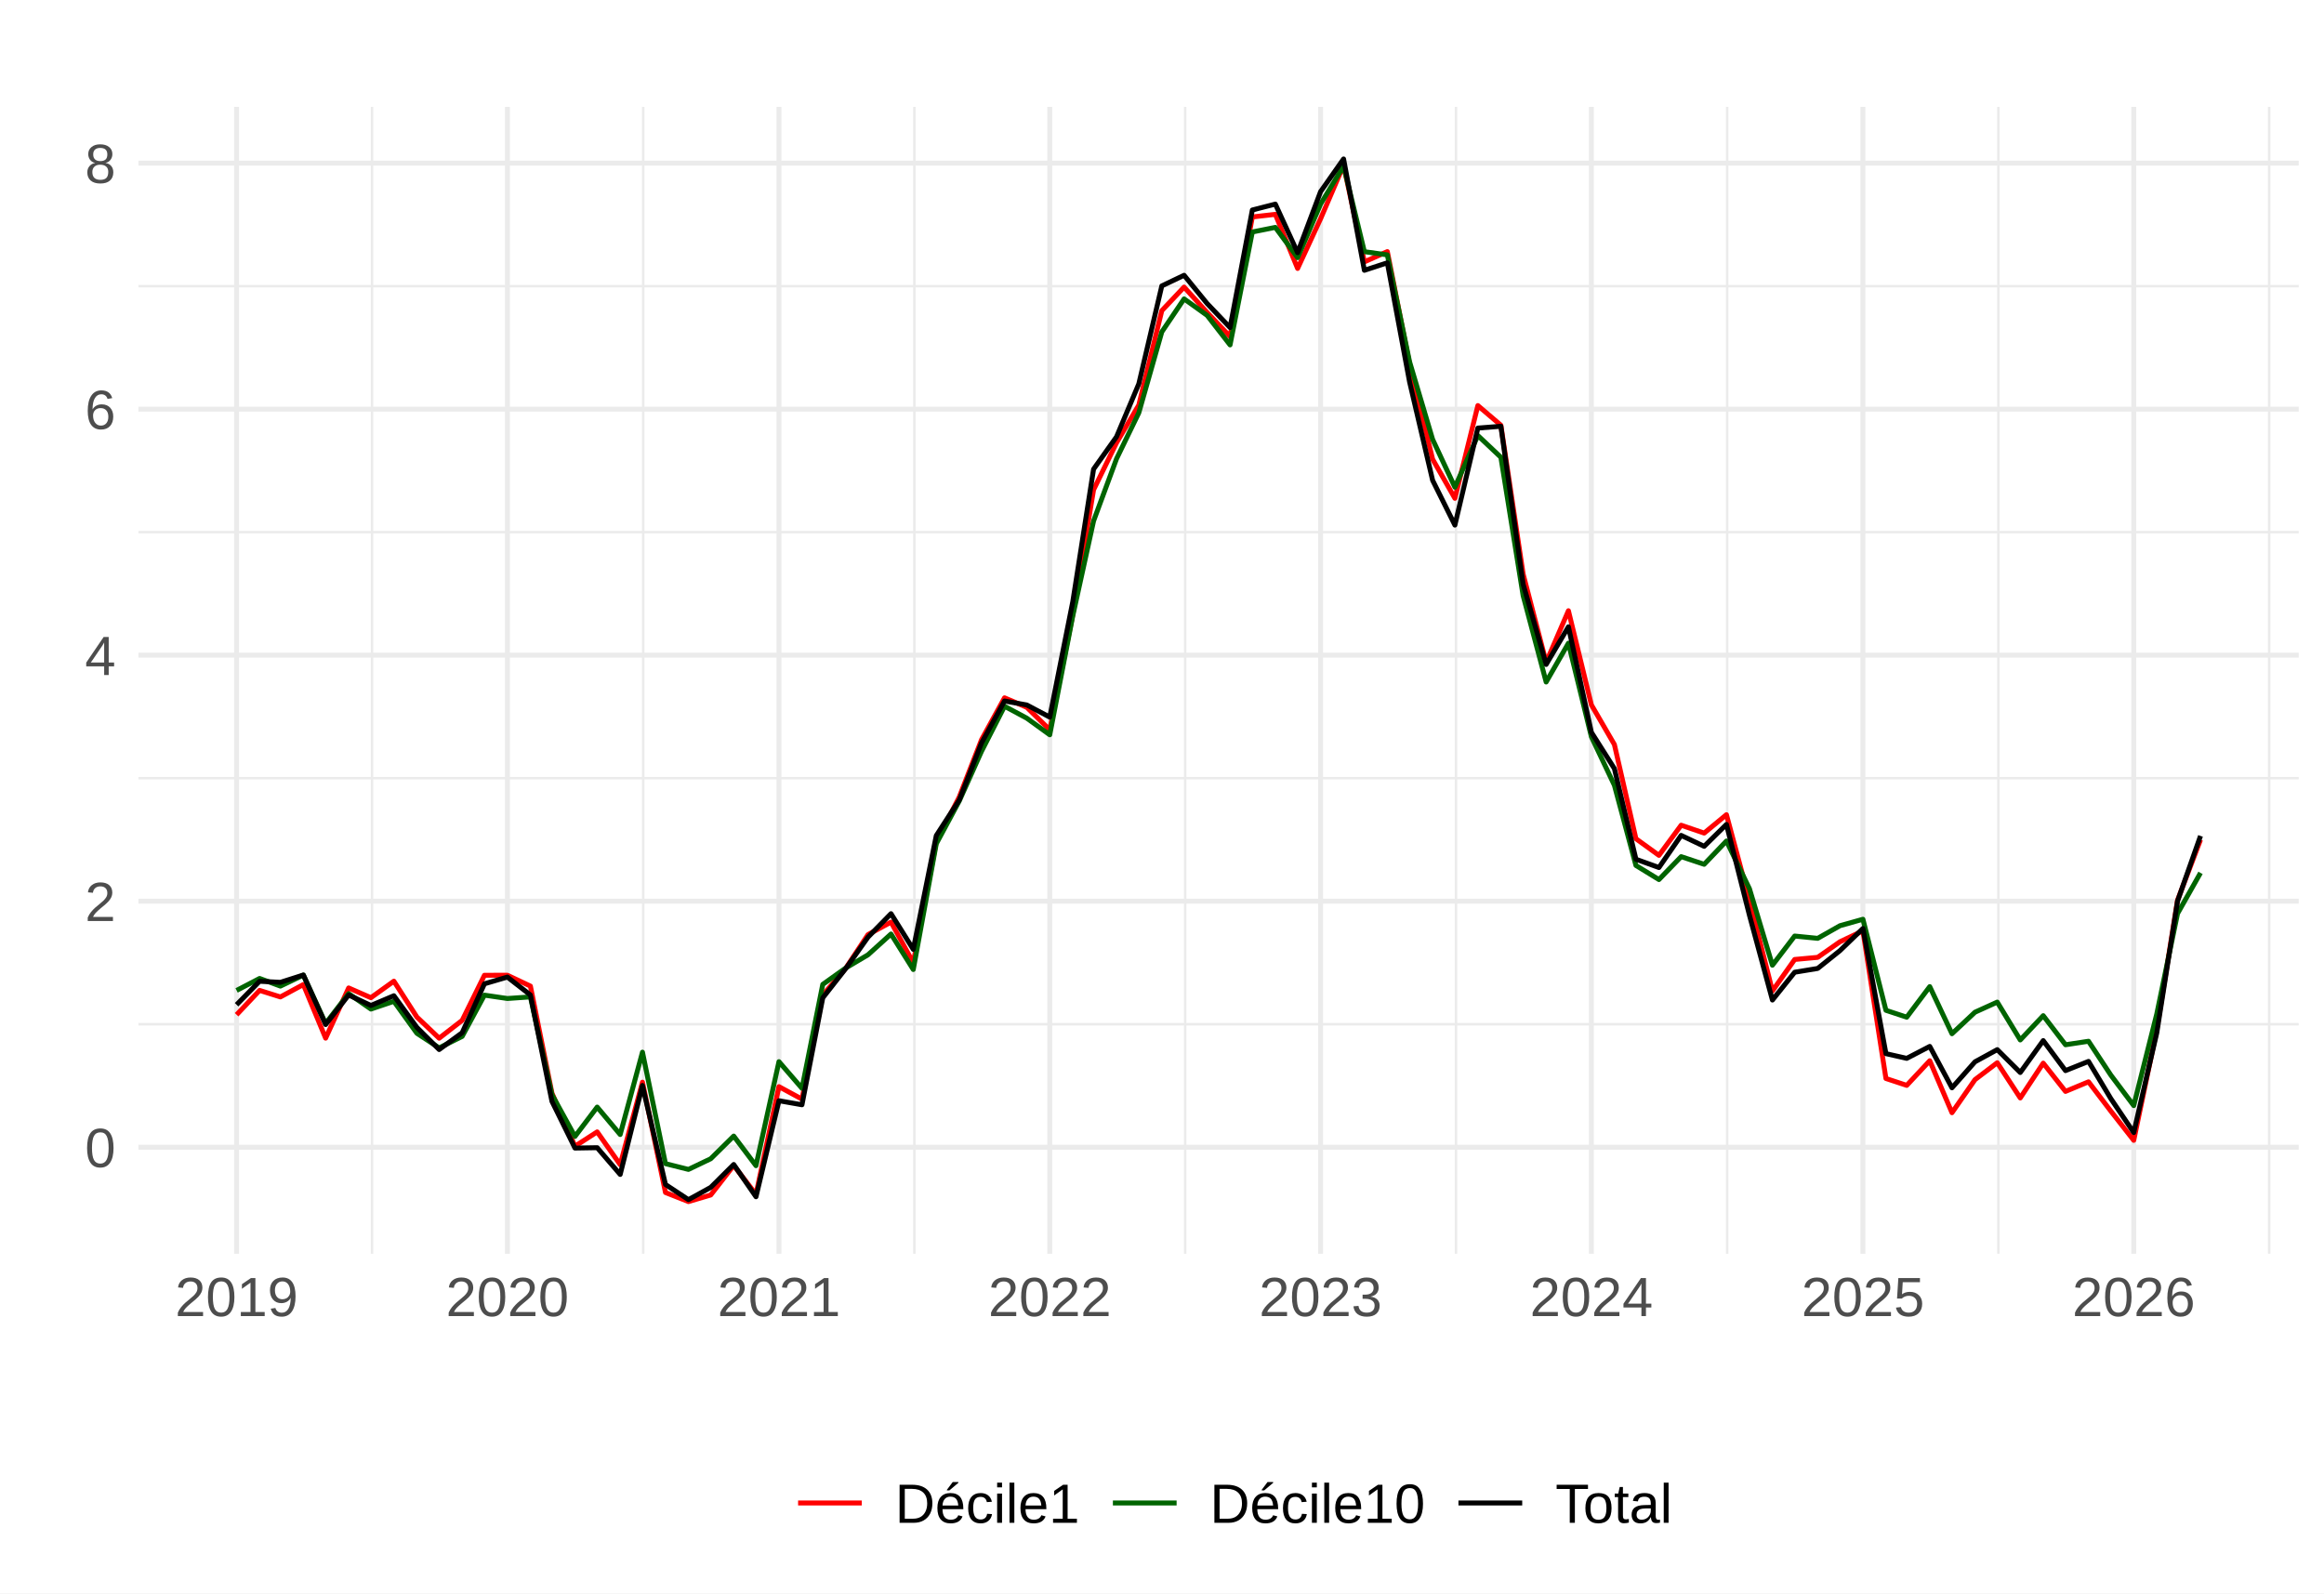
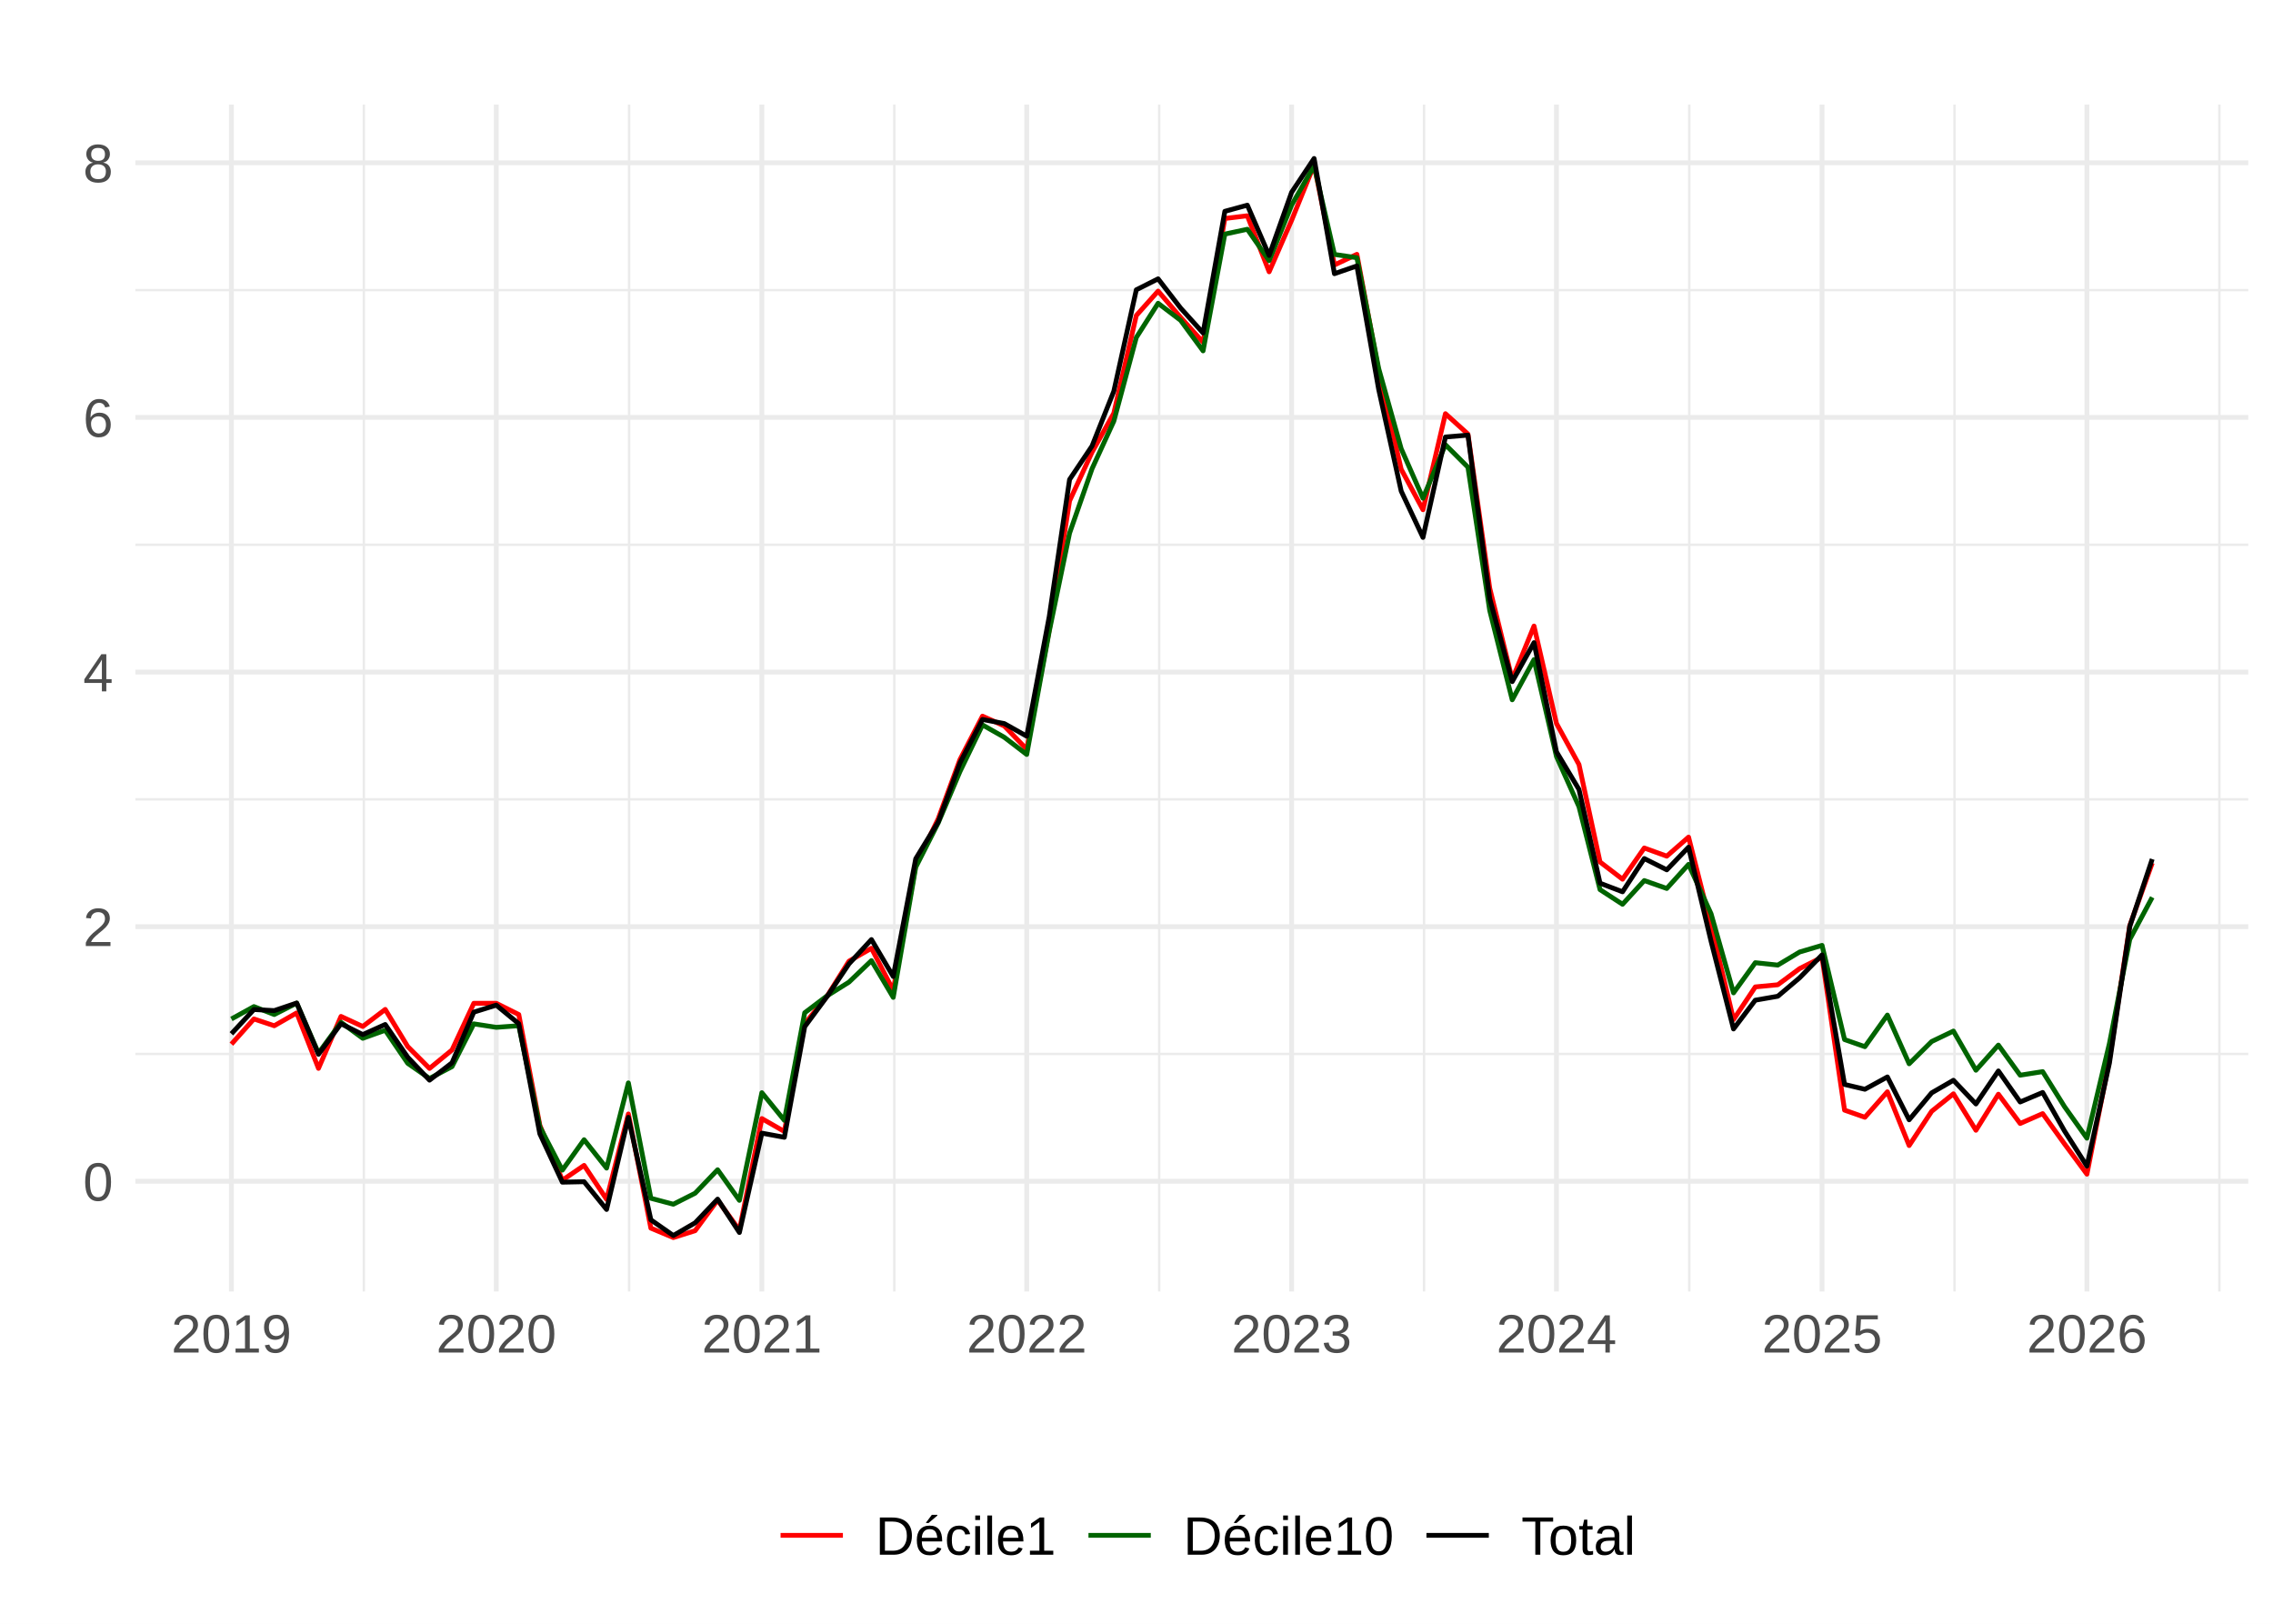
- <svg xmlns="http://www.w3.org/2000/svg" width="504.00pt" height="345.60pt" viewBox="0 0 504.00 345.60">
+ <svg xmlns="http://www.w3.org/2000/svg" width="504.00pt" height="360.00pt" viewBox="0 0 504.00 360.00">
  <g class="svglite">
    <defs>
      <style type="text/css">
    .svglite line, .svglite polyline, .svglite polygon, .svglite path, .svglite rect, .svglite circle {
      fill: none;
      stroke: #000000;
      stroke-linecap: round;
      stroke-linejoin: round;
      stroke-miterlimit: 10.00;
    }
    .svglite text {
      white-space: pre;
    }
    .svglite g.glyphgroup path {
      fill: inherit;
      stroke: none;
    }
  </style>
    </defs>
    <rect width="100%" height="100%" style="stroke: none; fill: #FFFFFF;" />
    <defs>
-       <clipPath id="cpMC4wMHw1MDQuMDB8MC4wMHwzNDUuNjA=">
-         <rect x="0.00" y="0.00" width="504.00" height="345.60" />
+       <clipPath id="cpMC4wMHw1MDQuMDB8MC4wMHwzNjAuMDA=">
+         <rect x="0.00" y="0.00" width="504.00" height="360.00" />
      </clipPath>
    </defs>
-     <g clip-path="url(#cpMC4wMHw1MDQuMDB8MC4wMHwzNDUuNjA=)">
-       <rect x="0.00" y="0" width="504.00" height="345.60" style="stroke-width: 1.07; stroke: none; fill: #FFFFFF;" />
+     <g clip-path="url(#cpMC4wMHw1MDQuMDB8MC4wMHwzNjAuMDA=)">
+       <rect x="0.00" y="0.00" width="504.00" height="360.00" style="stroke-width: 1.07; stroke: none; fill: #FFFFFF;" />
    </g>
    <defs>
-       <clipPath id="cpMzAuMDJ8NDk4LjUyfDIzLjE4fDI3MS45NA==">
-         <rect x="30.02" y="23.18" width="468.50" height="248.76" />
+       <clipPath id="cpMzAuMDJ8NDk4LjUyfDIzLjE4fDI4Ni4zNA==">
+         <rect x="30.02" y="23.18" width="468.50" height="263.16" />
      </clipPath>
    </defs>
-     <g clip-path="url(#cpMzAuMDJ8NDk4LjUyfDIzLjE4fDI3MS45NA==)">
-       <polyline points="30.02,222.16 498.52,222.16 " style="stroke-width: 0.53; stroke: #EBEBEB; stroke-linecap: butt;" />
-       <polyline points="30.02,168.79 498.52,168.79 " style="stroke-width: 0.53; stroke: #EBEBEB; stroke-linecap: butt;" />
-       <polyline points="30.02,115.43 498.52,115.43 " style="stroke-width: 0.53; stroke: #EBEBEB; stroke-linecap: butt;" />
-       <polyline points="30.02,62.07 498.52,62.07 " style="stroke-width: 0.53; stroke: #EBEBEB; stroke-linecap: butt;" />
-       <polyline points="80.68,271.94 80.68,23.18 " style="stroke-width: 0.53; stroke: #EBEBEB; stroke-linecap: butt;" />
-       <polyline points="139.49,271.94 139.49,23.18 " style="stroke-width: 0.53; stroke: #EBEBEB; stroke-linecap: butt;" />
-       <polyline points="198.30,271.94 198.30,23.18 " style="stroke-width: 0.53; stroke: #EBEBEB; stroke-linecap: butt;" />
-       <polyline points="257.03,271.94 257.03,23.18 " style="stroke-width: 0.53; stroke: #EBEBEB; stroke-linecap: butt;" />
-       <polyline points="315.76,271.94 315.76,23.18 " style="stroke-width: 0.53; stroke: #EBEBEB; stroke-linecap: butt;" />
-       <polyline points="374.57,271.94 374.57,23.18 " style="stroke-width: 0.53; stroke: #EBEBEB; stroke-linecap: butt;" />
-       <polyline points="433.38,271.94 433.38,23.18 " style="stroke-width: 0.53; stroke: #EBEBEB; stroke-linecap: butt;" />
-       <polyline points="492.11,271.94 492.11,23.18 " style="stroke-width: 0.53; stroke: #EBEBEB; stroke-linecap: butt;" />
-       <polyline points="30.02,248.84 498.52,248.84 " style="stroke-width: 1.07; stroke: #EBEBEB; stroke-linecap: butt;" />
-       <polyline points="30.02,195.47 498.52,195.47 " style="stroke-width: 1.07; stroke: #EBEBEB; stroke-linecap: butt;" />
-       <polyline points="30.02,142.11 498.52,142.11 " style="stroke-width: 1.07; stroke: #EBEBEB; stroke-linecap: butt;" />
-       <polyline points="30.02,88.75 498.52,88.75 " style="stroke-width: 1.07; stroke: #EBEBEB; stroke-linecap: butt;" />
-       <polyline points="30.02,35.38 498.52,35.38 " style="stroke-width: 1.07; stroke: #EBEBEB; stroke-linecap: butt;" />
-       <polyline points="51.31,271.94 51.31,23.18 " style="stroke-width: 1.07; stroke: #EBEBEB; stroke-linecap: butt;" />
-       <polyline points="110.04,271.94 110.04,23.18 " style="stroke-width: 1.07; stroke: #EBEBEB; stroke-linecap: butt;" />
-       <polyline points="168.93,271.94 168.93,23.18 " style="stroke-width: 1.07; stroke: #EBEBEB; stroke-linecap: butt;" />
-       <polyline points="227.66,271.94 227.66,23.18 " style="stroke-width: 1.07; stroke: #EBEBEB; stroke-linecap: butt;" />
-       <polyline points="286.39,271.94 286.39,23.18 " style="stroke-width: 1.07; stroke: #EBEBEB; stroke-linecap: butt;" />
-       <polyline points="345.12,271.94 345.12,23.18 " style="stroke-width: 1.07; stroke: #EBEBEB; stroke-linecap: butt;" />
-       <polyline points="404.01,271.94 404.01,23.18 " style="stroke-width: 1.07; stroke: #EBEBEB; stroke-linecap: butt;" />
-       <polyline points="462.74,271.94 462.74,23.18 " style="stroke-width: 1.07; stroke: #EBEBEB; stroke-linecap: butt;" />
-       <polyline points="51.31,220.10 56.30,214.82 60.81,216.24 65.79,213.55 70.62,225.18 75.61,214.29 80.44,216.40 85.42,212.82 90.41,220.60 95.24,225.19 100.23,221.32 105.06,211.54 110.04,211.53 115.03,213.89 119.70,237.10 124.69,248.62 129.51,245.51 134.50,252.62 139.33,234.73 144.32,258.66 149.30,260.63 154.13,259.20 159.12,252.79 163.95,259.07 168.93,235.70 173.92,238.40 178.43,215.85 183.42,210.01 188.24,202.72 193.23,200.01 198.06,208.82 203.05,182.61 208.03,172.87 212.86,160.45 217.85,151.36 222.68,153.42 227.66,158.30 232.65,133.32 237.16,106.24 242.14,96.04 246.97,87.86 251.96,67.38 256.79,62.27 261.78,67.77 266.76,73.00 271.59,47.06 276.58,46.49 281.41,58.23 286.39,47.45 291.38,35.83 295.89,56.80 300.87,54.57 305.70,79.04 310.69,99.61 315.52,108.09 320.50,87.97 325.49,92.23 330.32,124.53 335.31,143.67 340.14,132.47 345.12,152.89 350.11,161.49 354.78,181.92 359.77,185.53 364.59,178.99 369.58,180.70 374.41,176.71 379.40,195.26 384.38,214.94 389.21,208.11 394.20,207.65 399.03,204.27 404.01,201.90 409.00,233.93 413.51,235.42 418.50,230.08 423.32,241.35 428.31,234.18 433.14,230.51 438.13,238.15 443.11,230.60 447.94,236.73 452.93,234.65 457.76,240.99 462.74,247.34 467.73,223.40 472.24,195.25 477.22,182.14 " style="stroke-width: 1.07; stroke: #FF0000; stroke-linecap: butt;" />
-       <polyline points="51.31,214.83 56.30,212.23 60.81,213.89 65.79,211.50 70.62,221.99 75.61,215.52 80.44,218.87 85.42,217.19 90.41,224.12 95.24,227.29 100.23,224.80 105.06,215.85 110.04,216.58 115.03,216.23 119.70,237.42 124.69,246.50 129.51,240.13 134.50,246.08 139.33,228.22 144.32,252.40 149.30,253.65 154.13,251.34 159.12,246.42 163.95,252.84 168.93,230.28 173.92,236.06 178.43,213.52 183.42,209.96 188.24,207.10 193.23,202.59 198.06,210.29 203.05,183.01 208.03,173.74 212.86,162.96 217.85,153.19 222.68,155.78 227.66,159.38 232.65,133.59 237.16,113.00 242.14,99.51 246.97,89.54 251.96,71.99 256.79,64.83 261.78,68.40 266.76,74.81 271.59,50.32 276.58,49.32 281.41,55.89 286.39,44.27 291.38,36.00 295.89,54.59 300.87,55.28 305.70,78.50 310.69,95.31 315.52,105.68 320.50,94.47 325.49,99.18 330.32,129.20 335.31,147.93 340.14,139.51 345.12,159.81 350.11,170.33 354.78,187.72 359.77,190.78 364.59,185.81 369.58,187.47 374.41,182.42 379.40,192.77 384.38,209.36 389.21,203.03 394.20,203.53 399.03,200.79 404.01,199.39 409.00,219.14 413.51,220.63 418.50,214.00 423.32,224.22 428.31,219.55 433.14,217.36 438.13,225.57 443.11,220.30 447.94,226.61 452.93,225.85 457.76,233.18 462.74,239.81 467.73,219.95 472.24,198.15 477.22,189.33 " style="stroke-width: 1.07; stroke: #006400; stroke-linecap: butt;" />
-       <polyline points="51.31,217.93 56.30,212.84 60.81,213.07 65.79,211.48 70.62,222.23 75.61,215.82 80.44,218.09 85.42,215.98 90.41,222.85 95.24,227.65 100.23,224.00 105.06,213.39 110.04,211.93 115.03,215.82 119.70,238.89 124.69,249.02 129.51,248.94 134.50,254.74 139.33,235.44 144.32,256.92 149.30,260.21 154.13,257.55 159.12,252.58 163.95,259.58 168.93,238.75 173.92,239.63 178.43,216.44 183.42,210.07 188.24,203.27 193.23,198.18 198.06,205.92 203.05,181.24 208.03,173.53 212.86,161.15 217.85,152.05 222.68,152.91 227.66,155.55 232.65,130.51 237.16,101.76 242.14,94.74 246.97,83.26 251.96,62.01 256.79,59.71 261.78,65.83 266.76,71.05 271.59,45.55 276.58,44.27 281.41,54.81 286.39,41.57 291.38,34.48 295.89,58.63 300.87,57.00 305.70,82.87 310.69,104.19 315.52,113.90 320.50,92.85 325.49,92.46 330.32,126.71 335.31,144.12 340.14,135.95 345.12,158.84 350.11,166.71 354.78,186.37 359.77,188.17 364.59,181.20 369.58,183.57 374.41,178.82 379.40,198.53 384.38,216.91 389.21,210.88 394.20,210.06 399.03,206.19 404.01,201.39 409.00,228.54 413.51,229.56 418.50,226.97 423.32,235.95 428.31,230.31 433.14,227.67 438.13,232.63 443.11,225.71 447.94,232.22 452.93,230.22 457.76,238.28 462.74,245.66 467.73,224.07 472.24,195.43 477.22,181.31 " style="stroke-width: 1.07; stroke-linecap: butt;" />
+     <g clip-path="url(#cpMzAuMDJ8NDk4LjUyfDIzLjE4fDI4Ni4zNA==)">
+       <polyline points="30.02,233.67 498.52,233.67 " style="stroke-width: 0.53; stroke: #EBEBEB; stroke-linecap: butt;" />
+       <polyline points="30.02,177.22 498.52,177.22 " style="stroke-width: 0.53; stroke: #EBEBEB; stroke-linecap: butt;" />
+       <polyline points="30.02,120.77 498.52,120.77 " style="stroke-width: 0.53; stroke: #EBEBEB; stroke-linecap: butt;" />
+       <polyline points="30.02,64.32 498.52,64.32 " style="stroke-width: 0.53; stroke: #EBEBEB; stroke-linecap: butt;" />
+       <polyline points="80.68,286.34 80.68,23.18 " style="stroke-width: 0.53; stroke: #EBEBEB; stroke-linecap: butt;" />
+       <polyline points="139.49,286.34 139.49,23.18 " style="stroke-width: 0.53; stroke: #EBEBEB; stroke-linecap: butt;" />
+       <polyline points="198.30,286.34 198.30,23.18 " style="stroke-width: 0.53; stroke: #EBEBEB; stroke-linecap: butt;" />
+       <polyline points="257.03,286.34 257.03,23.18 " style="stroke-width: 0.53; stroke: #EBEBEB; stroke-linecap: butt;" />
+       <polyline points="315.76,286.34 315.76,23.18 " style="stroke-width: 0.53; stroke: #EBEBEB; stroke-linecap: butt;" />
+       <polyline points="374.57,286.34 374.57,23.18 " style="stroke-width: 0.53; stroke: #EBEBEB; stroke-linecap: butt;" />
+       <polyline points="433.38,286.34 433.38,23.18 " style="stroke-width: 0.53; stroke: #EBEBEB; stroke-linecap: butt;" />
+       <polyline points="492.11,286.34 492.11,23.18 " style="stroke-width: 0.53; stroke: #EBEBEB; stroke-linecap: butt;" />
+       <polyline points="30.02,261.90 498.52,261.90 " style="stroke-width: 1.07; stroke: #EBEBEB; stroke-linecap: butt;" />
+       <polyline points="30.02,205.45 498.52,205.45 " style="stroke-width: 1.07; stroke: #EBEBEB; stroke-linecap: butt;" />
+       <polyline points="30.02,149.00 498.52,149.00 " style="stroke-width: 1.07; stroke: #EBEBEB; stroke-linecap: butt;" />
+       <polyline points="30.02,92.54 498.52,92.54 " style="stroke-width: 1.07; stroke: #EBEBEB; stroke-linecap: butt;" />
+       <polyline points="30.02,36.09 498.52,36.09 " style="stroke-width: 1.07; stroke: #EBEBEB; stroke-linecap: butt;" />
+       <polyline points="51.31,286.34 51.31,23.18 " style="stroke-width: 1.07; stroke: #EBEBEB; stroke-linecap: butt;" />
+       <polyline points="110.04,286.34 110.04,23.18 " style="stroke-width: 1.07; stroke: #EBEBEB; stroke-linecap: butt;" />
+       <polyline points="168.93,286.34 168.93,23.18 " style="stroke-width: 1.07; stroke: #EBEBEB; stroke-linecap: butt;" />
+       <polyline points="227.66,286.34 227.66,23.18 " style="stroke-width: 1.07; stroke: #EBEBEB; stroke-linecap: butt;" />
+       <polyline points="286.39,286.34 286.39,23.18 " style="stroke-width: 1.07; stroke: #EBEBEB; stroke-linecap: butt;" />
+       <polyline points="345.12,286.34 345.12,23.18 " style="stroke-width: 1.07; stroke: #EBEBEB; stroke-linecap: butt;" />
+       <polyline points="404.01,286.34 404.01,23.18 " style="stroke-width: 1.07; stroke: #EBEBEB; stroke-linecap: butt;" />
+       <polyline points="462.74,286.34 462.74,23.18 " style="stroke-width: 1.07; stroke: #EBEBEB; stroke-linecap: butt;" />
+       <polyline points="51.31,231.50 56.30,225.91 60.81,227.42 65.79,224.57 70.62,236.87 75.61,225.35 80.44,227.58 85.42,223.80 90.41,232.03 95.24,236.88 100.23,232.79 105.06,222.44 110.04,222.44 115.03,224.93 119.70,249.48 124.69,261.67 129.51,258.38 134.50,265.90 139.33,246.98 144.32,272.29 149.30,274.38 154.13,272.86 159.12,266.08 163.95,272.73 168.93,248.00 173.92,250.86 178.43,227.00 183.42,220.82 188.24,213.11 193.23,210.24 198.06,219.57 203.05,191.84 208.03,181.54 212.86,168.39 217.85,158.78 222.68,160.95 227.66,166.12 232.65,139.70 237.16,111.05 242.14,100.26 246.97,91.61 251.96,69.94 256.79,64.54 261.78,70.36 266.76,75.89 271.59,48.44 276.58,47.84 281.41,60.26 286.39,48.85 291.38,36.56 295.89,58.75 300.87,56.39 305.70,82.28 310.69,104.04 315.52,113.01 320.50,91.72 325.49,96.23 330.32,130.40 335.31,150.65 340.14,138.80 345.12,160.40 350.11,169.50 354.78,191.11 359.77,194.93 364.59,188.01 369.58,189.82 374.41,185.60 379.40,205.22 384.38,226.04 389.21,218.81 394.20,218.33 399.03,214.75 404.01,212.24 409.00,246.13 413.51,247.71 418.50,242.06 423.32,253.98 428.31,246.39 433.14,242.51 438.13,250.59 443.11,242.60 447.94,249.09 452.93,246.90 457.76,253.60 462.74,260.32 467.73,234.99 472.24,205.21 477.22,191.34 " style="stroke-width: 1.07; stroke: #FF0000; stroke-linecap: butt;" />
+       <polyline points="51.31,225.92 56.30,223.17 60.81,224.93 65.79,222.40 70.62,233.50 75.61,226.66 80.44,230.20 85.42,228.42 90.41,235.75 95.24,239.11 100.23,236.48 105.06,227.00 110.04,227.77 115.03,227.41 119.70,249.82 124.69,259.43 129.51,252.69 134.50,258.98 139.33,240.09 144.32,265.67 149.30,266.99 154.13,264.55 159.12,259.35 163.95,266.13 168.93,242.26 173.92,248.39 178.43,224.54 183.42,220.77 188.24,217.75 193.23,212.98 198.06,221.13 203.05,192.27 208.03,182.45 212.86,171.05 217.85,160.72 222.68,163.46 227.66,167.27 232.65,139.98 237.16,118.20 242.14,103.93 246.97,93.38 251.96,74.82 256.79,67.24 261.78,71.02 266.76,77.79 271.59,51.90 276.58,50.83 281.41,57.79 286.39,45.49 291.38,36.74 295.89,56.41 300.87,57.14 305.70,81.70 310.69,99.48 315.52,110.46 320.50,98.60 325.49,103.58 330.32,135.34 335.31,155.15 340.14,146.24 345.12,167.72 350.11,178.85 354.78,197.24 359.77,200.49 364.59,195.23 369.58,196.98 374.41,191.64 379.40,202.59 384.38,220.13 389.21,213.44 394.20,213.97 399.03,211.07 404.01,209.60 409.00,230.48 413.51,232.06 418.50,225.05 423.32,235.85 428.31,230.92 433.14,228.60 438.13,237.28 443.11,231.71 447.94,238.38 452.93,237.59 457.76,245.34 462.74,252.35 467.73,231.34 472.24,208.28 477.22,198.95 " style="stroke-width: 1.07; stroke: #006400; stroke-linecap: butt;" />
+       <polyline points="51.31,229.20 56.30,223.82 60.81,224.06 65.79,222.38 70.62,233.75 75.61,226.97 80.44,229.38 85.42,227.14 90.41,234.40 95.24,239.48 100.23,235.63 105.06,224.40 110.04,222.85 115.03,226.97 119.70,251.38 124.69,262.10 129.51,262.00 134.50,268.15 139.33,247.72 144.32,270.45 149.30,273.93 154.13,271.12 159.12,265.86 163.95,273.26 168.93,251.23 173.92,252.15 178.43,227.63 183.42,220.89 188.24,213.70 193.23,208.31 198.06,216.50 203.05,190.39 208.03,182.23 212.86,169.14 217.85,159.51 222.68,160.42 227.66,163.22 232.65,136.72 237.16,106.31 242.14,98.89 246.97,86.74 251.96,64.25 256.79,61.82 261.78,68.30 266.76,73.82 271.59,46.85 276.58,45.49 281.41,56.64 286.39,42.64 291.38,35.14 295.89,60.68 300.87,58.96 305.70,86.33 310.69,108.88 315.52,119.15 320.50,96.89 325.49,96.47 330.32,132.70 335.31,151.12 340.14,142.48 345.12,166.69 350.11,175.02 354.78,195.81 359.77,197.72 364.59,190.35 369.58,192.85 374.41,187.83 379.40,208.68 384.38,228.13 389.21,221.75 394.20,220.88 399.03,216.79 404.01,211.71 409.00,240.43 413.51,241.50 418.50,238.77 423.32,248.27 428.31,242.30 433.14,239.51 438.13,244.76 443.11,237.44 447.94,244.32 452.93,242.21 457.76,250.73 462.74,258.54 467.73,235.70 472.24,205.40 477.22,190.47 " style="stroke-width: 1.07; stroke-linecap: butt;" />
    </g>
-     <g clip-path="url(#cpMC4wMHw1MDQuMDB8MC4wMHwzNDUuNjA=)">
-       <text x="25.09" y="253.14" text-anchor="end" style="font-size: 12.00px;fill: #4D4D4D; font-family: &quot;Arial&quot;;" textLength="6.67px" lengthAdjust="spacingAndGlyphs">0</text>
-       <text x="25.09" y="199.77" text-anchor="end" style="font-size: 12.00px;fill: #4D4D4D; font-family: &quot;Arial&quot;;" textLength="6.67px" lengthAdjust="spacingAndGlyphs">2</text>
-       <text x="25.09" y="146.41" text-anchor="end" style="font-size: 12.00px;fill: #4D4D4D; font-family: &quot;Arial&quot;;" textLength="6.67px" lengthAdjust="spacingAndGlyphs">4</text>
-       <text x="25.09" y="93.05" text-anchor="end" style="font-size: 12.00px;fill: #4D4D4D; font-family: &quot;Arial&quot;;" textLength="6.67px" lengthAdjust="spacingAndGlyphs">6</text>
-       <text x="25.09" y="39.68" text-anchor="end" style="font-size: 12.00px;fill: #4D4D4D; font-family: &quot;Arial&quot;;" textLength="6.67px" lengthAdjust="spacingAndGlyphs">8</text>
-       <text x="51.31" y="285.47" text-anchor="middle" style="font-size: 12.00px;fill: #4D4D4D; font-family: &quot;Arial&quot;;" textLength="26.69px" lengthAdjust="spacingAndGlyphs">2019</text>
-       <text x="110.04" y="285.47" text-anchor="middle" style="font-size: 12.00px;fill: #4D4D4D; font-family: &quot;Arial&quot;;" textLength="26.69px" lengthAdjust="spacingAndGlyphs">2020</text>
-       <text x="168.93" y="285.47" text-anchor="middle" style="font-size: 12.00px;fill: #4D4D4D; font-family: &quot;Arial&quot;;" textLength="26.69px" lengthAdjust="spacingAndGlyphs">2021</text>
-       <text x="227.66" y="285.47" text-anchor="middle" style="font-size: 12.00px;fill: #4D4D4D; font-family: &quot;Arial&quot;;" textLength="26.69px" lengthAdjust="spacingAndGlyphs">2022</text>
-       <text x="286.39" y="285.47" text-anchor="middle" style="font-size: 12.00px;fill: #4D4D4D; font-family: &quot;Arial&quot;;" textLength="26.69px" lengthAdjust="spacingAndGlyphs">2023</text>
-       <text x="345.12" y="285.47" text-anchor="middle" style="font-size: 12.00px;fill: #4D4D4D; font-family: &quot;Arial&quot;;" textLength="26.69px" lengthAdjust="spacingAndGlyphs">2024</text>
-       <text x="404.01" y="285.47" text-anchor="middle" style="font-size: 12.00px;fill: #4D4D4D; font-family: &quot;Arial&quot;;" textLength="26.69px" lengthAdjust="spacingAndGlyphs">2025</text>
-       <text x="462.74" y="285.47" text-anchor="middle" style="font-size: 12.00px;fill: #4D4D4D; font-family: &quot;Arial&quot;;" textLength="26.69px" lengthAdjust="spacingAndGlyphs">2026</text>
-       <line x1="173.08" y1="326.00" x2="186.90" y2="326.00" style="stroke-width: 1.07; stroke: #FF0000; stroke-linecap: butt;" />
-       <line x1="241.35" y1="326.00" x2="255.17" y2="326.00" style="stroke-width: 1.07; stroke: #006400; stroke-linecap: butt;" />
-       <line x1="316.29" y1="326.00" x2="330.12" y2="326.00" style="stroke-width: 1.07; stroke-linecap: butt;" />
-       <text x="194.11" y="330.30" style="font-size: 12.00px; font-family: &quot;Arial&quot;;" textLength="40.03px" lengthAdjust="spacingAndGlyphs">Décile1</text>
-       <text x="262.38" y="330.30" style="font-size: 12.00px; font-family: &quot;Arial&quot;;" textLength="46.70px" lengthAdjust="spacingAndGlyphs">Décile10</text>
-       <text x="337.32" y="330.30" style="font-size: 12.00px; font-family: &quot;Arial&quot;;" textLength="25.34px" lengthAdjust="spacingAndGlyphs">Total</text>
+     <g clip-path="url(#cpMC4wMHw1MDQuMDB8MC4wMHwzNjAuMDA=)">
+       <text x="25.09" y="266.20" text-anchor="end" style="font-size: 12.00px;fill: #4D4D4D; font-family: &quot;Arial&quot;;" textLength="6.67px" lengthAdjust="spacingAndGlyphs">0</text>
+       <text x="25.09" y="209.75" text-anchor="end" style="font-size: 12.00px;fill: #4D4D4D; font-family: &quot;Arial&quot;;" textLength="6.67px" lengthAdjust="spacingAndGlyphs">2</text>
+       <text x="25.09" y="153.29" text-anchor="end" style="font-size: 12.00px;fill: #4D4D4D; font-family: &quot;Arial&quot;;" textLength="6.67px" lengthAdjust="spacingAndGlyphs">4</text>
+       <text x="25.09" y="96.84" text-anchor="end" style="font-size: 12.00px;fill: #4D4D4D; font-family: &quot;Arial&quot;;" textLength="6.67px" lengthAdjust="spacingAndGlyphs">6</text>
+       <text x="25.09" y="40.39" text-anchor="end" style="font-size: 12.00px;fill: #4D4D4D; font-family: &quot;Arial&quot;;" textLength="6.67px" lengthAdjust="spacingAndGlyphs">8</text>
+       <text x="51.31" y="299.87" text-anchor="middle" style="font-size: 12.00px;fill: #4D4D4D; font-family: &quot;Arial&quot;;" textLength="26.69px" lengthAdjust="spacingAndGlyphs">2019</text>
+       <text x="110.04" y="299.87" text-anchor="middle" style="font-size: 12.00px;fill: #4D4D4D; font-family: &quot;Arial&quot;;" textLength="26.69px" lengthAdjust="spacingAndGlyphs">2020</text>
+       <text x="168.93" y="299.87" text-anchor="middle" style="font-size: 12.00px;fill: #4D4D4D; font-family: &quot;Arial&quot;;" textLength="26.69px" lengthAdjust="spacingAndGlyphs">2021</text>
+       <text x="227.66" y="299.87" text-anchor="middle" style="font-size: 12.00px;fill: #4D4D4D; font-family: &quot;Arial&quot;;" textLength="26.69px" lengthAdjust="spacingAndGlyphs">2022</text>
+       <text x="286.39" y="299.87" text-anchor="middle" style="font-size: 12.00px;fill: #4D4D4D; font-family: &quot;Arial&quot;;" textLength="26.69px" lengthAdjust="spacingAndGlyphs">2023</text>
+       <text x="345.12" y="299.87" text-anchor="middle" style="font-size: 12.00px;fill: #4D4D4D; font-family: &quot;Arial&quot;;" textLength="26.69px" lengthAdjust="spacingAndGlyphs">2024</text>
+       <text x="404.01" y="299.87" text-anchor="middle" style="font-size: 12.00px;fill: #4D4D4D; font-family: &quot;Arial&quot;;" textLength="26.69px" lengthAdjust="spacingAndGlyphs">2025</text>
+       <text x="462.74" y="299.87" text-anchor="middle" style="font-size: 12.00px;fill: #4D4D4D; font-family: &quot;Arial&quot;;" textLength="26.69px" lengthAdjust="spacingAndGlyphs">2026</text>
+       <line x1="173.08" y1="340.40" x2="186.90" y2="340.40" style="stroke-width: 1.07; stroke: #FF0000; stroke-linecap: butt;" />
+       <line x1="241.35" y1="340.40" x2="255.17" y2="340.40" style="stroke-width: 1.07; stroke: #006400; stroke-linecap: butt;" />
+       <line x1="316.29" y1="340.40" x2="330.12" y2="340.40" style="stroke-width: 1.07; stroke-linecap: butt;" />
+       <text x="194.11" y="344.70" style="font-size: 12.00px; font-family: &quot;Arial&quot;;" textLength="40.03px" lengthAdjust="spacingAndGlyphs">Décile1</text>
+       <text x="262.38" y="344.70" style="font-size: 12.00px; font-family: &quot;Arial&quot;;" textLength="46.70px" lengthAdjust="spacingAndGlyphs">Décile10</text>
+       <text x="337.32" y="344.70" style="font-size: 12.00px; font-family: &quot;Arial&quot;;" textLength="25.34px" lengthAdjust="spacingAndGlyphs">Total</text>
    </g>
  </g>
</svg>
